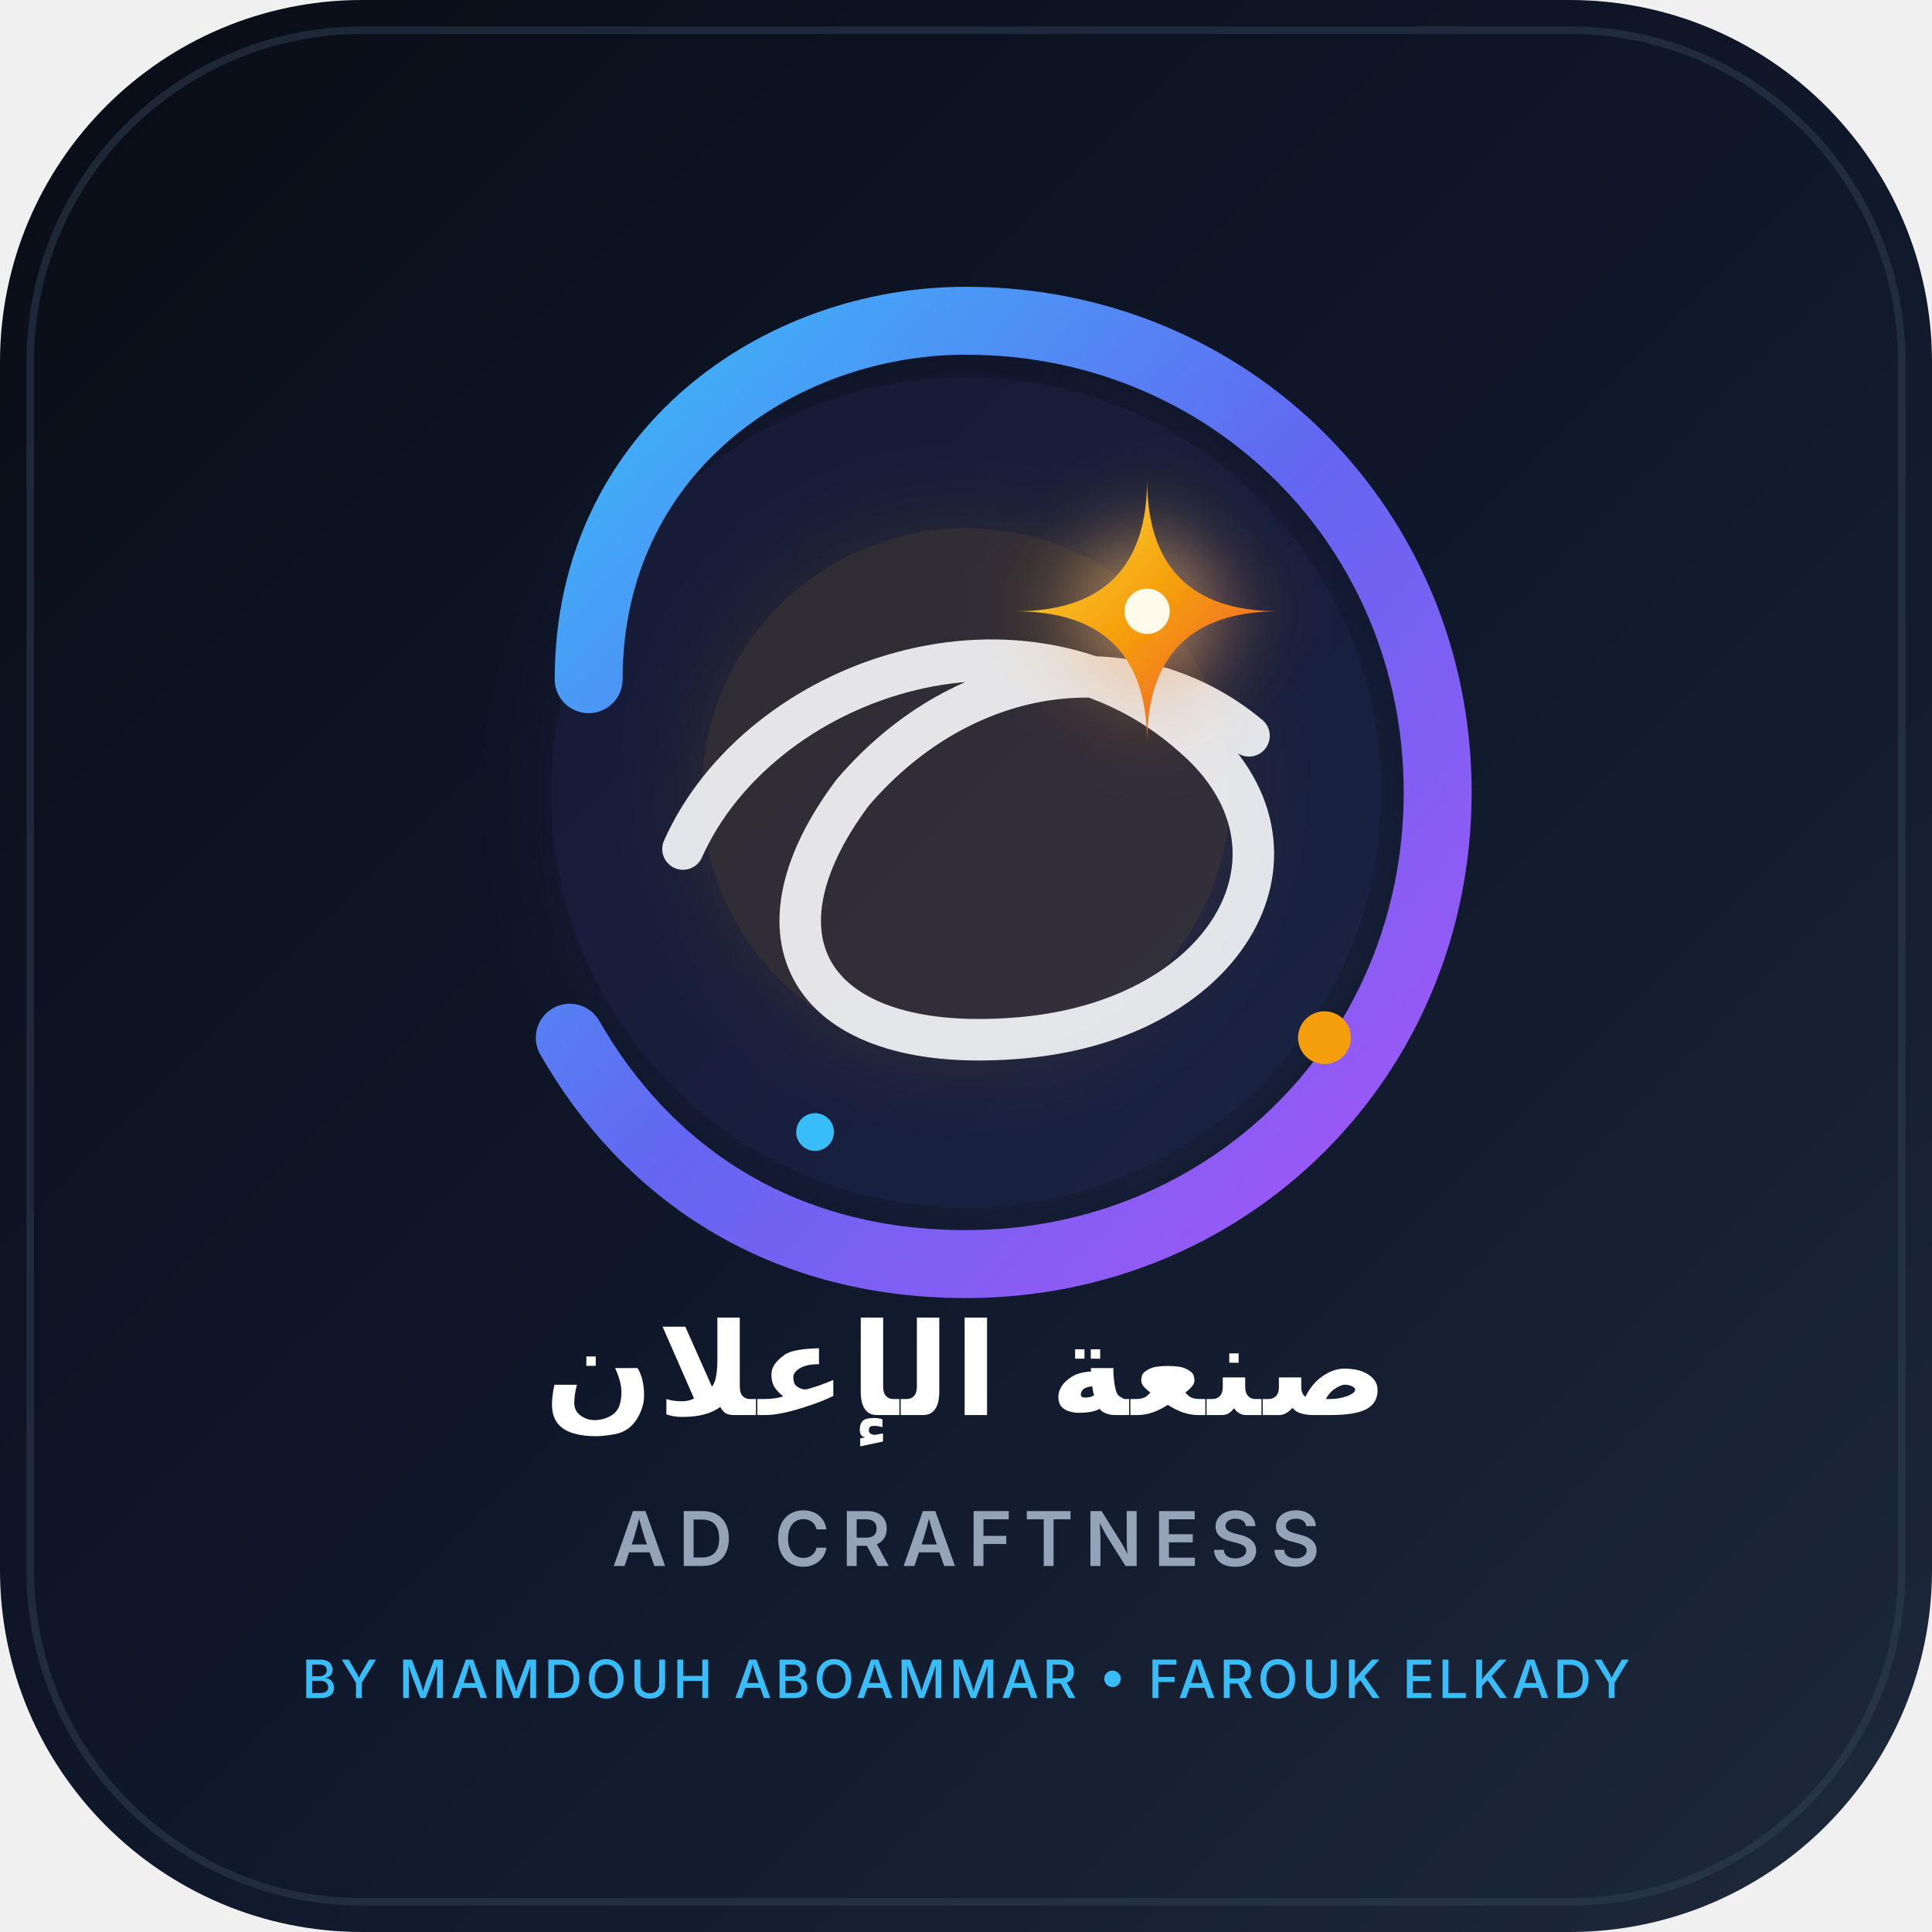
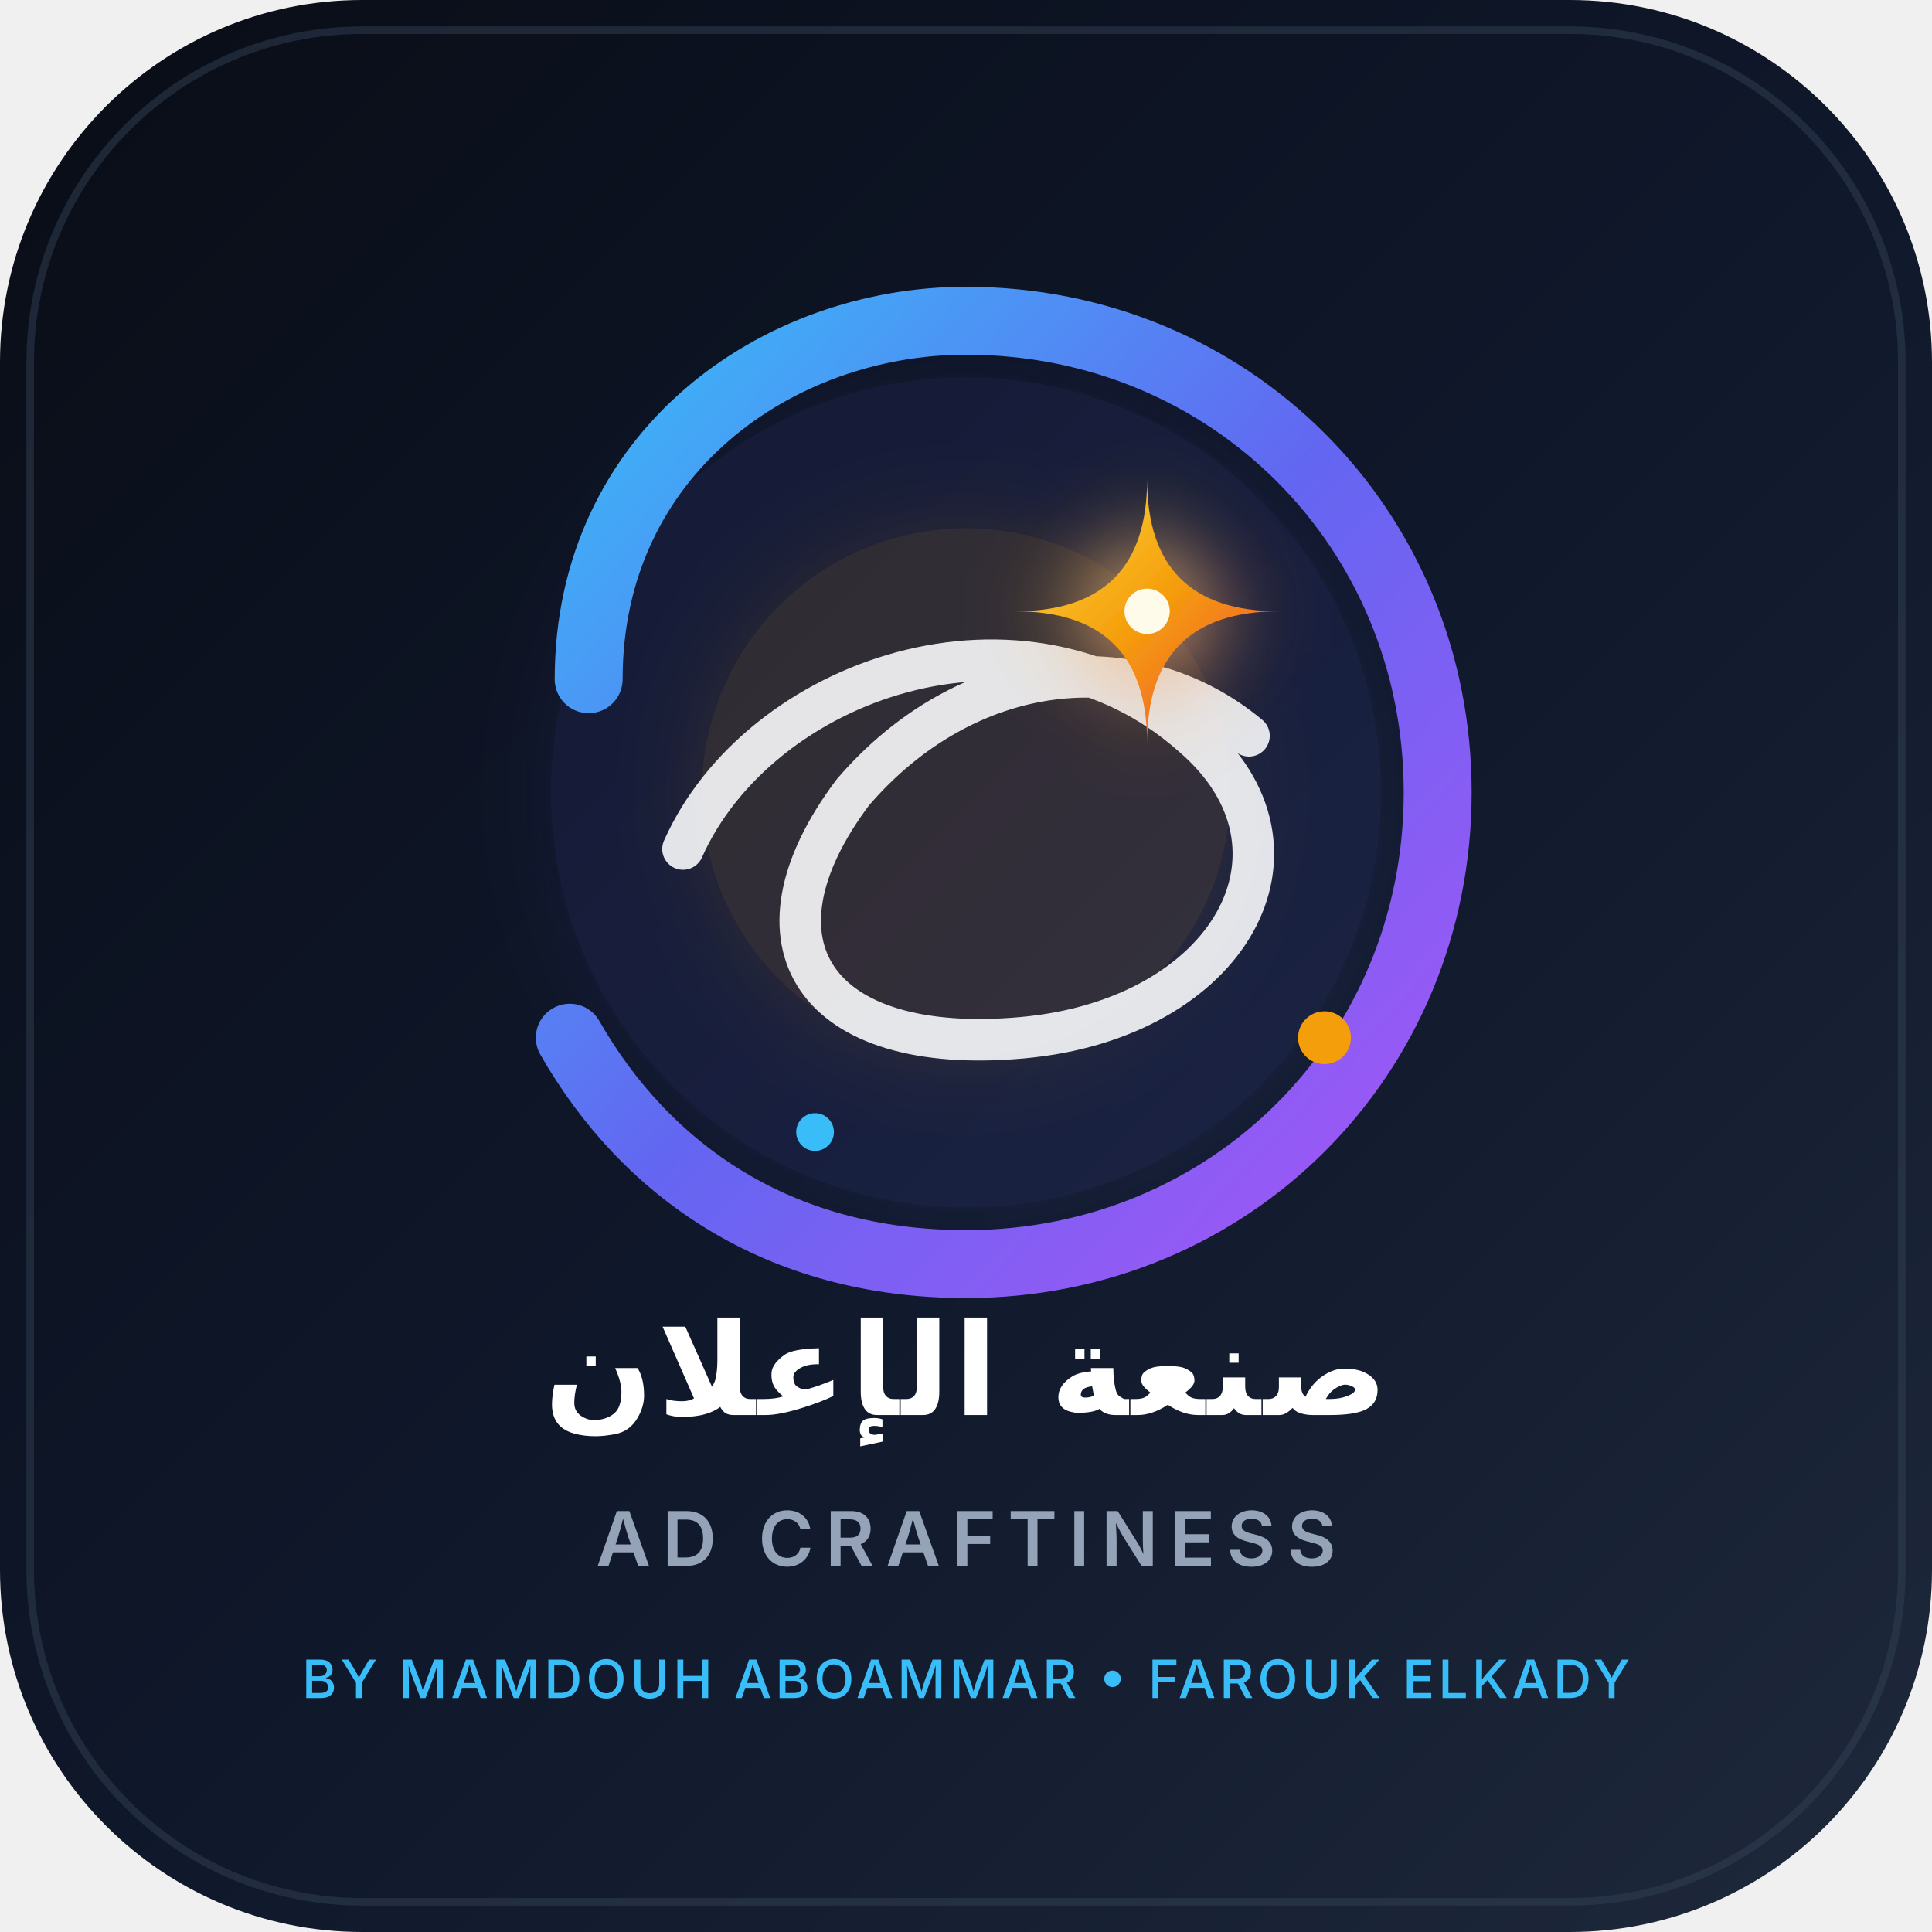
<svg xmlns="http://www.w3.org/2000/svg" viewBox="0 0 512 512" width="512" height="512">
  <defs>
    <linearGradient id="logo-bg" x1="0%" y1="0%" x2="100%" y2="100%">
      <stop offset="0%" stop-color="#090D16" />
      <stop offset="50%" stop-color="#0F172A" />
      <stop offset="100%" stop-color="#1E293B" />
    </linearGradient>
    <linearGradient id="logo-spark" x1="0%" y1="0%" x2="100%" y2="100%">
      <stop offset="0%" stop-color="#FDE047" />
      <stop offset="50%" stop-color="#F59E0B" />
      <stop offset="100%" stop-color="#EF4444" />
    </linearGradient>
    <linearGradient id="logo-craft" x1="0%" y1="0%" x2="100%" y2="100%">
      <stop offset="0%" stop-color="#38BDF8" />
      <stop offset="50%" stop-color="#6366F1" />
      <stop offset="100%" stop-color="#A855F7" />
    </linearGradient>
    <filter id="logo-glow" x="-20%" y="-20%" width="140%" height="140%">
      <feGaussianBlur stdDeviation="12" result="blur" />
      <feComposite in="SourceGraphic" in2="blur" operator="over" />
    </filter>
  </defs>
  <rect width="512" height="512" rx="96" fill="url(#logo-bg)" />
  <rect x="8" y="8" width="496" height="496" rx="88" fill="none" stroke="#334155" stroke-width="2" stroke-opacity="0.5" />
  <g transform="translate(256, 210)">
    <circle r="110" fill="#6366F1" opacity="0.1" filter="url(#logo-glow)" />
    <circle r="70" fill="#F59E0B" opacity="0.12" filter="url(#logo-glow)" />
    <path d="M -100 -30 C -100 -90, -50 -125, 0 -125 C 70 -125, 125 -70, 125 0 C 125 70, 70 125, 0 125 C -50 125, -85 100, -105 65" fill="none" stroke="url(#logo-craft)" stroke-width="18" stroke-linecap="round" />
    <path d="M -75 15 C -55 -30, 15 -55, 60 -15 C 95 15, 70 60, 15 65 C -40 70, -60 40, -30 0 C 0 -35, 45 -40, 75 -15" fill="none" stroke="#F8FAFC" stroke-width="11" stroke-linecap="round" stroke-linejoin="round" opacity="0.9" />
    <g transform="translate(48, -48)" filter="url(#logo-glow)">
      <path d="M 0 -35 Q 0 0 -35 0 Q 0 0 0 35 Q 0 0 35 0 Q 0 0 0 -35 Z" fill="url(#logo-spark)" />
      <circle r="6" fill="#FFFBEB" />
    </g>
    <circle cx="-40" cy="90" r="5" fill="#38BDF8" />
    <circle cx="95" cy="65" r="7" fill="#F59E0B" />
  </g>
  <text x="256" y="375" text-anchor="middle" font-family="system-ui, -apple-system, sans-serif" font-weight="800" font-size="34" fill="#FFFFFF" letter-spacing="1">صنعة الإعلان</text>
-   <text x="256" y="415" text-anchor="middle" font-family="system-ui, -apple-system, sans-serif" font-weight="600" font-size="20" fill="#94A3B8" letter-spacing="3">AD CRAFTNESS</text>
+   <text x="256" y="415" text-anchor="middle" font-family="system-ui, -apple-system, sans-serif" font-weight="600" font-size="20" fill="#94A3B8" letter-spacing="3">AD CRAFTINESS</text>
  <text x="256" y="450" text-anchor="middle" font-family="system-ui, -apple-system, sans-serif" font-weight="500" font-size="14" fill="#38BDF8" letter-spacing="1">BY MAMDOUH ABOAMMAR • FAROUK ELKADY</text>
</svg>
